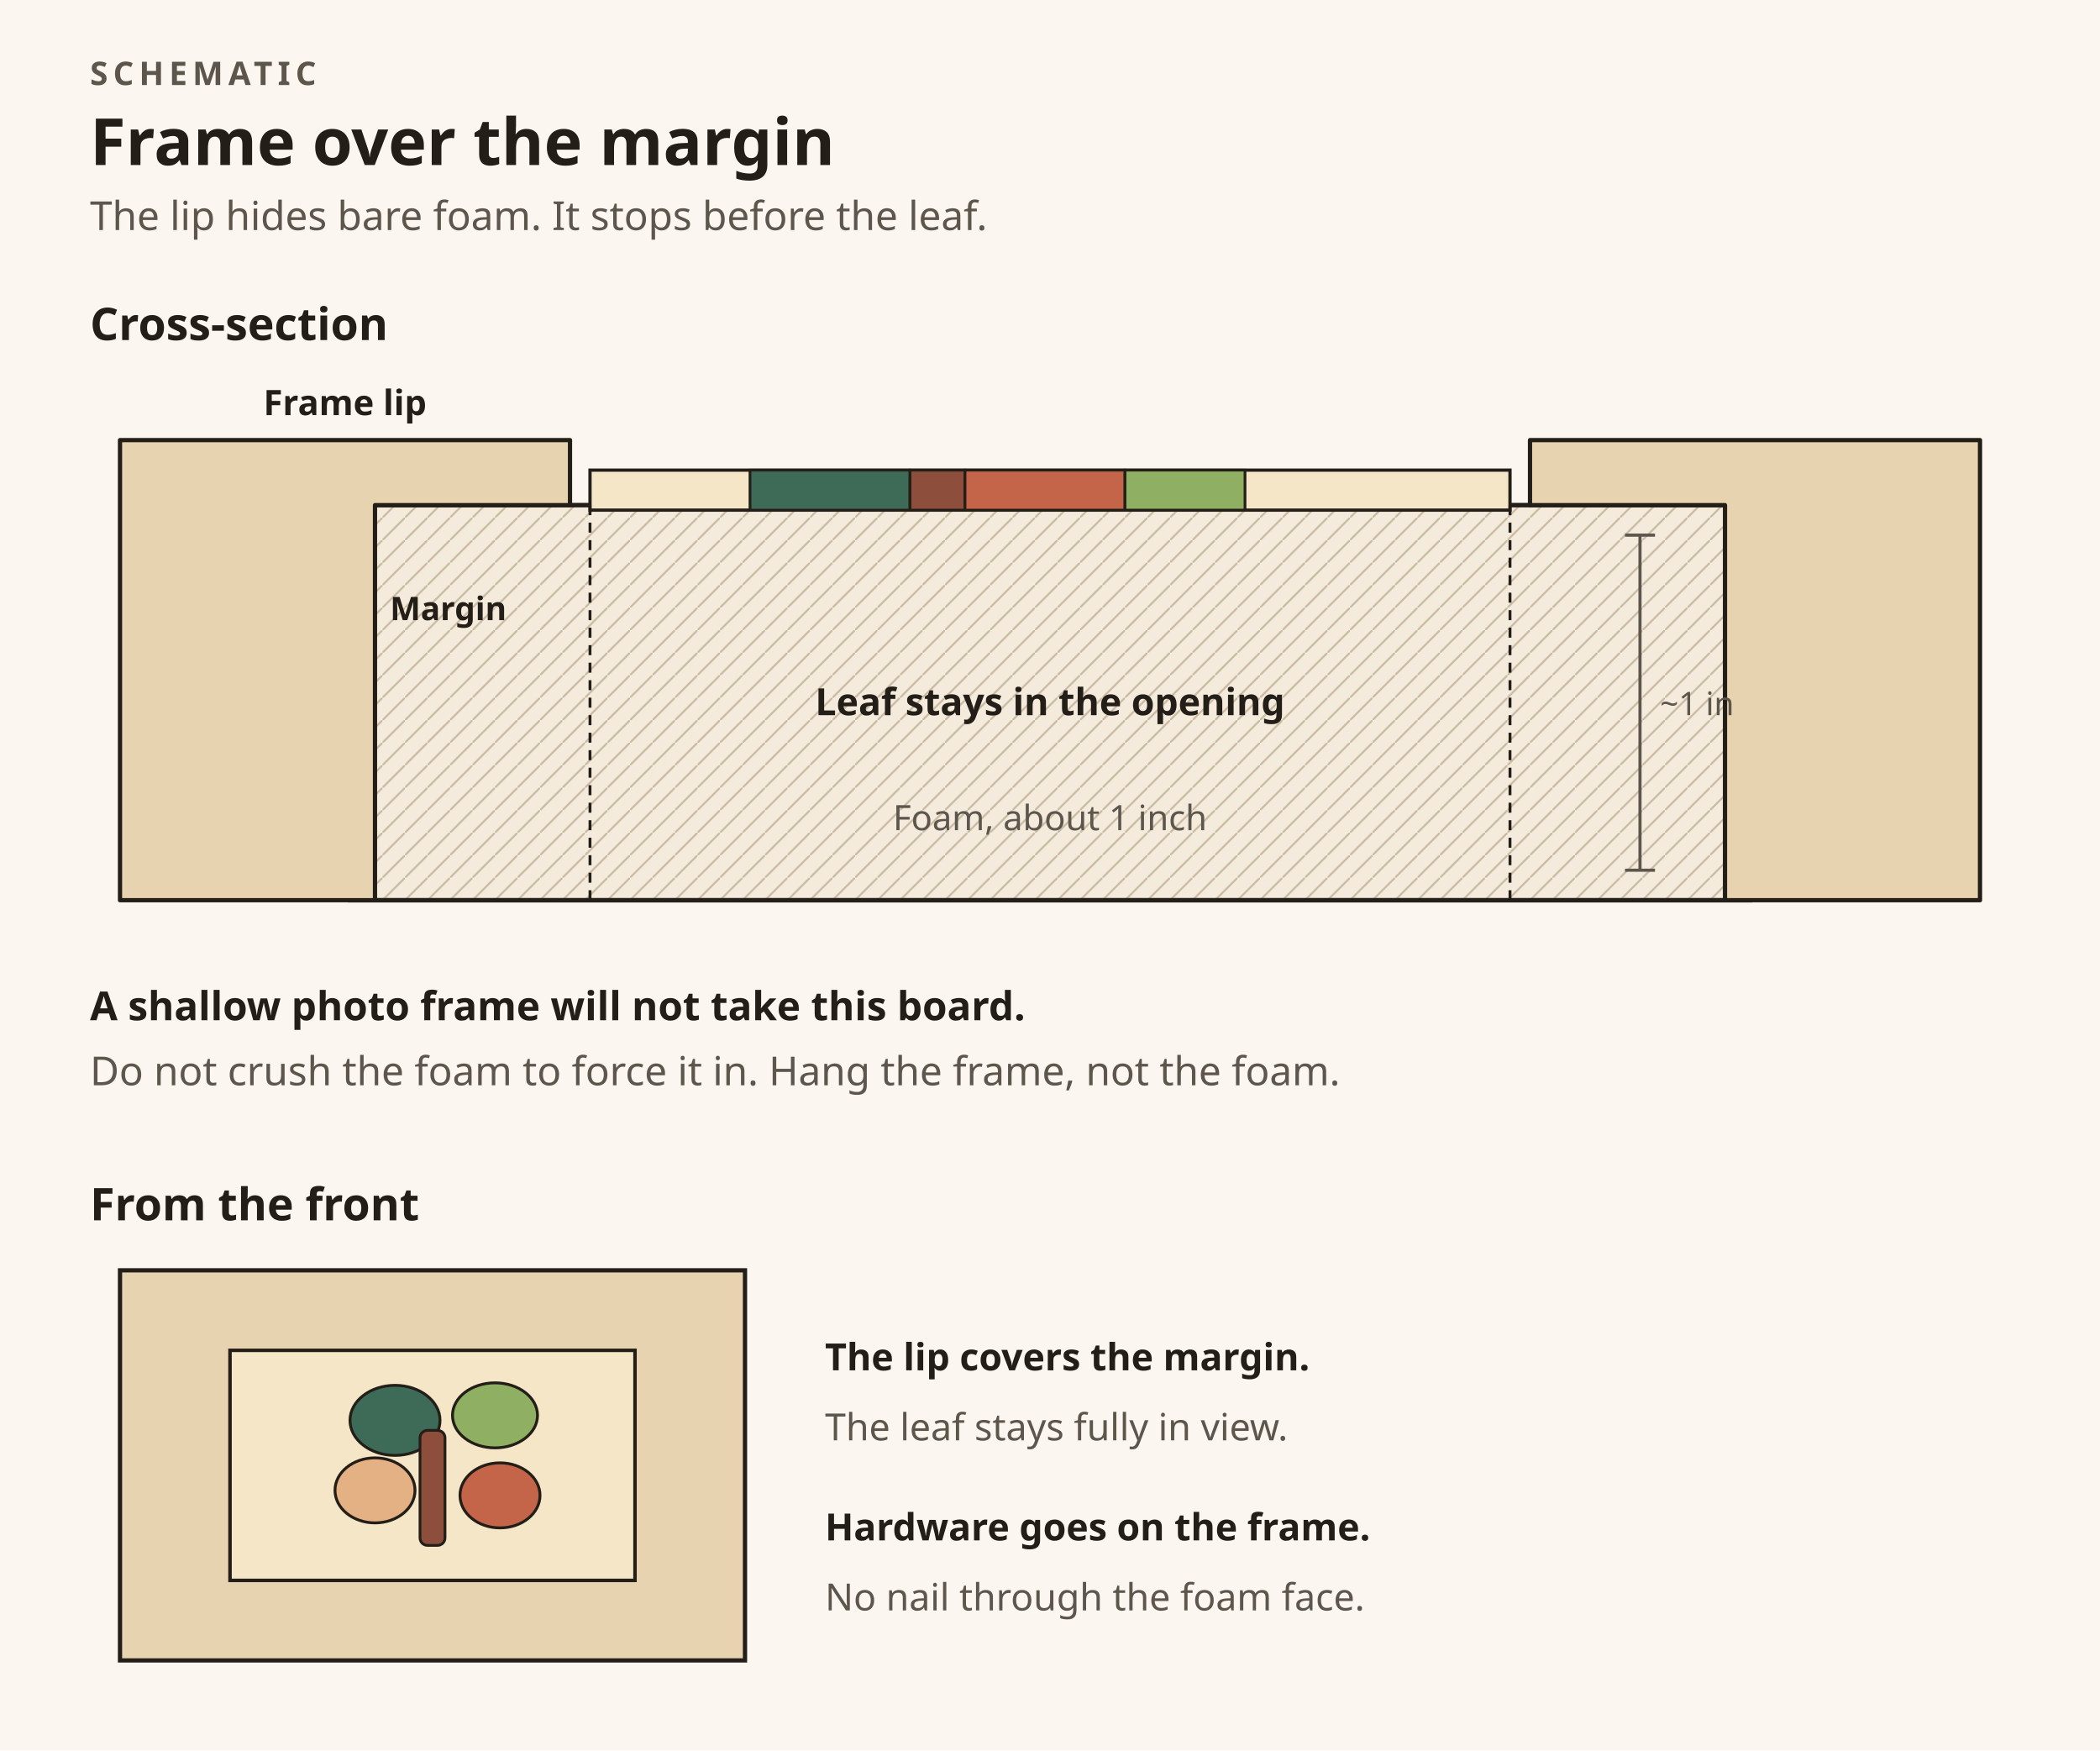
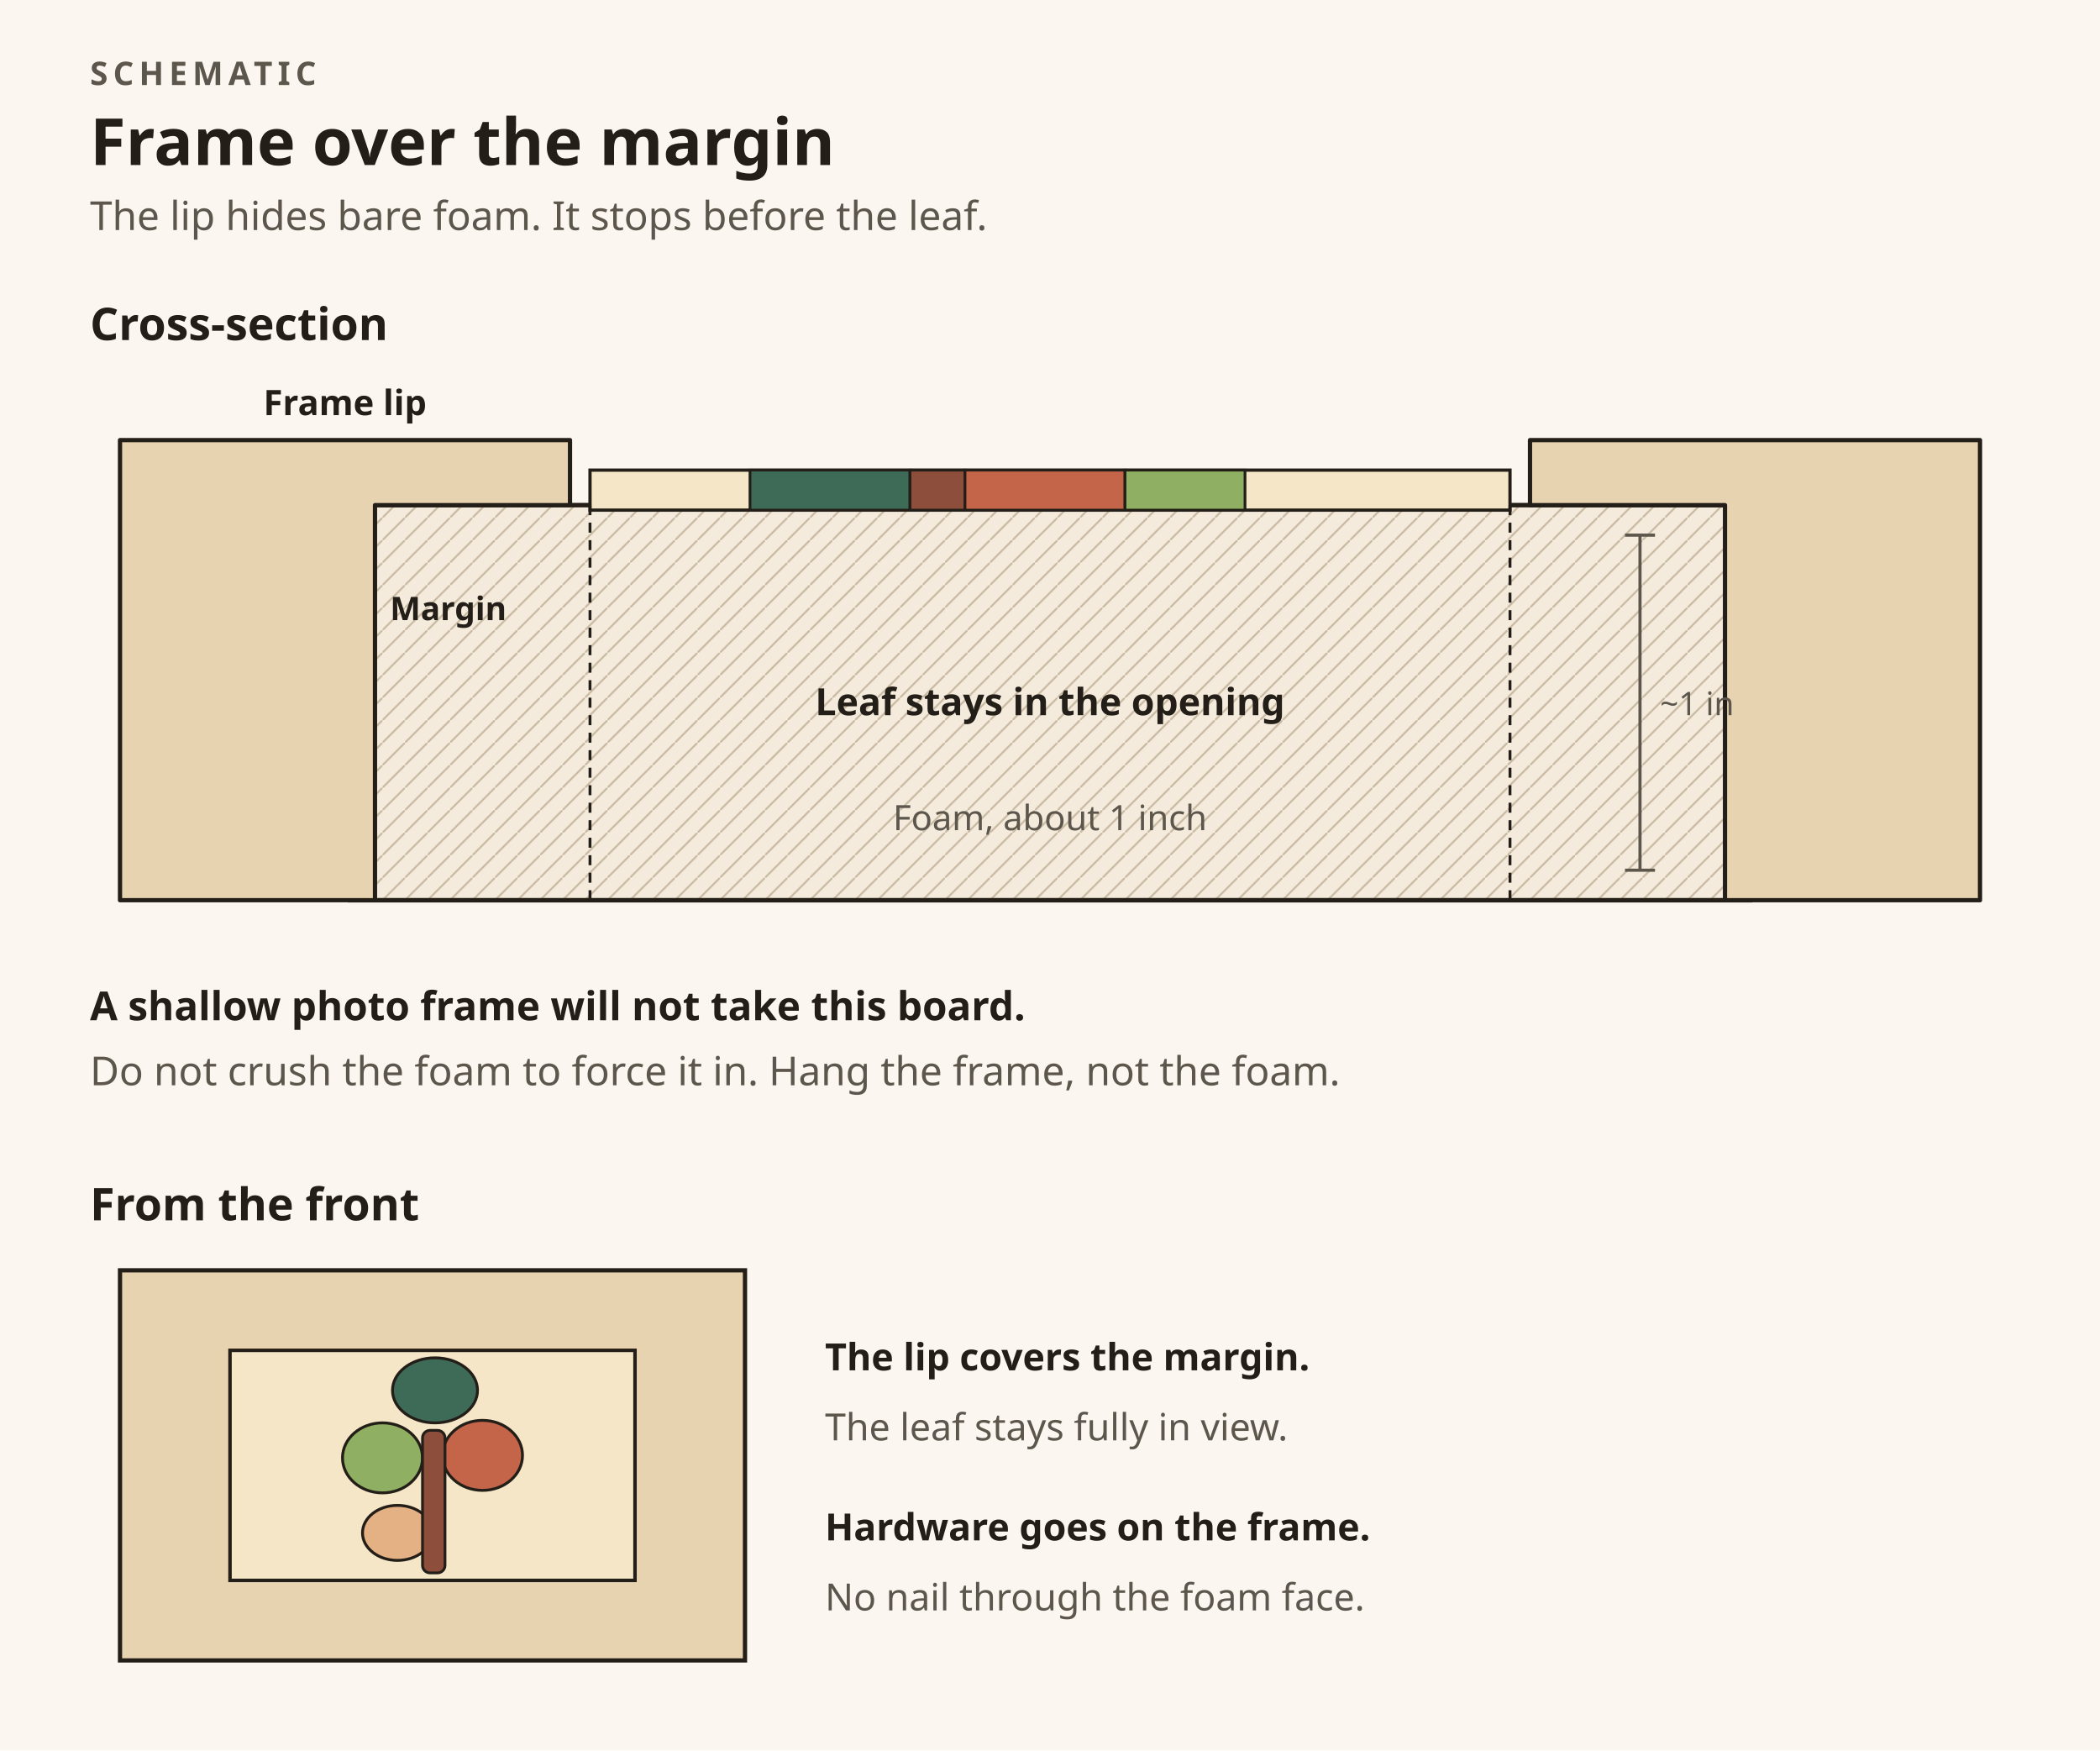
<svg xmlns="http://www.w3.org/2000/svg" viewBox="0 0 840 700" width="840" height="700" font-family="Segoe UI, system-ui, sans-serif">
  <defs>
    <pattern id="foam" patternUnits="userSpaceOnUse" width="9" height="9">
      <rect width="9" height="9" fill="#f4ebdc" />
      <path d="M0 9 L9 0" stroke="#cbbba4" stroke-width="0.8" />
    </pattern>
  </defs>
  <rect width="840" height="700" fill="#fbf7f0" />
  <text x="36" y="34" fill="#5c564c" font-size="13" font-weight="700" letter-spacing="0.16em">SCHEMATIC</text>
  <text x="36" y="66" fill="#241e18" font-size="26" font-weight="700">Frame over the margin</text>
  <text x="36" y="92" fill="#5c564c" font-size="16">The lip hides bare foam. It stops before the leaf.</text>
  <text x="36" y="136" fill="#241e18" font-size="18" font-weight="700">Cross-section</text>
  <rect x="140" y="202" width="560" height="158" fill="url(#foam)" stroke="#241e18" stroke-width="1.8" />
  <path d="M48 176 H228 V202 H150 V360 H48 Z" fill="#e7d3b0" stroke="#241e18" stroke-width="1.7" stroke-linejoin="round" />
  <path d="M792 176 H612 V202 H690 V360 H792 Z" fill="#e7d3b0" stroke="#241e18" stroke-width="1.7" stroke-linejoin="round" />
  <rect x="236" y="188" width="368" height="16" fill="#f4e6c6" stroke="#241e18" stroke-width="1.3" />
  <rect x="300" y="188" width="64" height="16" fill="#3d6b58" stroke="#241e18" stroke-width="1.1" />
  <rect x="364" y="188" width="22" height="16" fill="#8d4e3c" stroke="#241e18" stroke-width="1.1" />
  <rect x="386" y="188" width="64" height="16" fill="#c4654a" stroke="#241e18" stroke-width="1.1" />
  <rect x="450" y="188" width="48" height="16" fill="#8faf62" stroke="#241e18" stroke-width="1.1" />
  <line x1="236" y1="202" x2="236" y2="360" stroke="#241e18" stroke-width="1.15" stroke-dasharray="4 3" />
  <line x1="604" y1="202" x2="604" y2="360" stroke="#241e18" stroke-width="1.15" stroke-dasharray="4 3" />
  <text x="138" y="166" fill="#241e18" font-size="14" font-weight="700" text-anchor="middle">Frame lip</text>
  <text x="156" y="248" fill="#241e18" font-size="13" font-weight="700">Margin</text>
  <text x="420" y="286" fill="#241e18" font-size="15" font-weight="700" text-anchor="middle">Leaf stays in the opening</text>
  <text x="420" y="332" fill="#5c564c" font-size="14" text-anchor="middle">Foam, about 1 inch</text>
  <line x1="656" y1="214" x2="656" y2="348" stroke="#5c564c" stroke-width="1.25" />
  <line x1="650" y1="214" x2="662" y2="214" stroke="#5c564c" stroke-width="1.25" />
  <line x1="650" y1="348" x2="662" y2="348" stroke="#5c564c" stroke-width="1.25" />
  <text x="664" y="286" fill="#5c564c" font-size="13">~1 in</text>
  <text x="36" y="408" fill="#241e18" font-size="16" font-weight="700">A shallow photo frame will not take this board.</text>
  <text x="36" y="434" fill="#5c564c" font-size="16">Do not crush the foam to force it in. Hang the frame, not the foam.</text>
  <text x="36" y="488" fill="#241e18" font-size="18" font-weight="700">From the front</text>
  <rect x="48" y="508" width="250" height="156" fill="#e7d3b0" stroke="#241e18" stroke-width="1.7" />
  <rect x="92" y="540" width="162" height="92" fill="#f4e6c6" stroke="#241e18" stroke-width="1.4" />
-   <ellipse cx="158" cy="568" rx="18" ry="14" fill="#3d6b58" stroke="#241e18" stroke-width="1.15" />
-   <ellipse cx="198" cy="566" rx="17" ry="13" fill="#8faf62" stroke="#241e18" stroke-width="1.15" />
-   <ellipse cx="150" cy="596" rx="16" ry="13" fill="#e4b184" stroke="#241e18" stroke-width="1.15" />
-   <ellipse cx="200" cy="598" rx="16" ry="13" fill="#c4654a" stroke="#241e18" stroke-width="1.15" />
-   <rect x="168" y="572" width="10" height="46" rx="3" fill="#8d4e3c" stroke="#241e18" stroke-width="1.1" />
+   <ellipse cx="174" cy="556" rx="17" ry="13" fill="#3d6b58" stroke="#241e18" stroke-width="1.15" />
+   <ellipse cx="153" cy="583" rx="16" ry="14" fill="#8faf62" stroke="#241e18" stroke-width="1.15" />
+   <ellipse cx="193" cy="582" rx="16" ry="14" fill="#c4654a" stroke="#241e18" stroke-width="1.15" />
+   <ellipse cx="159" cy="613" rx="14" ry="11" fill="#e4b184" stroke="#241e18" stroke-width="1.15" />
+   <rect x="169" y="572" width="9" height="57" rx="3" fill="#8d4e3c" stroke="#241e18" stroke-width="1.1" />
  <text x="330" y="548" fill="#241e18" font-size="15" font-weight="700">The lip covers the margin.</text>
  <text x="330" y="576" fill="#5c564c" font-size="15">The leaf stays fully in view.</text>
  <text x="330" y="616" fill="#241e18" font-size="15" font-weight="700">Hardware goes on the frame.</text>
  <text x="330" y="644" fill="#5c564c" font-size="15">No nail through the foam face.</text>
</svg>
